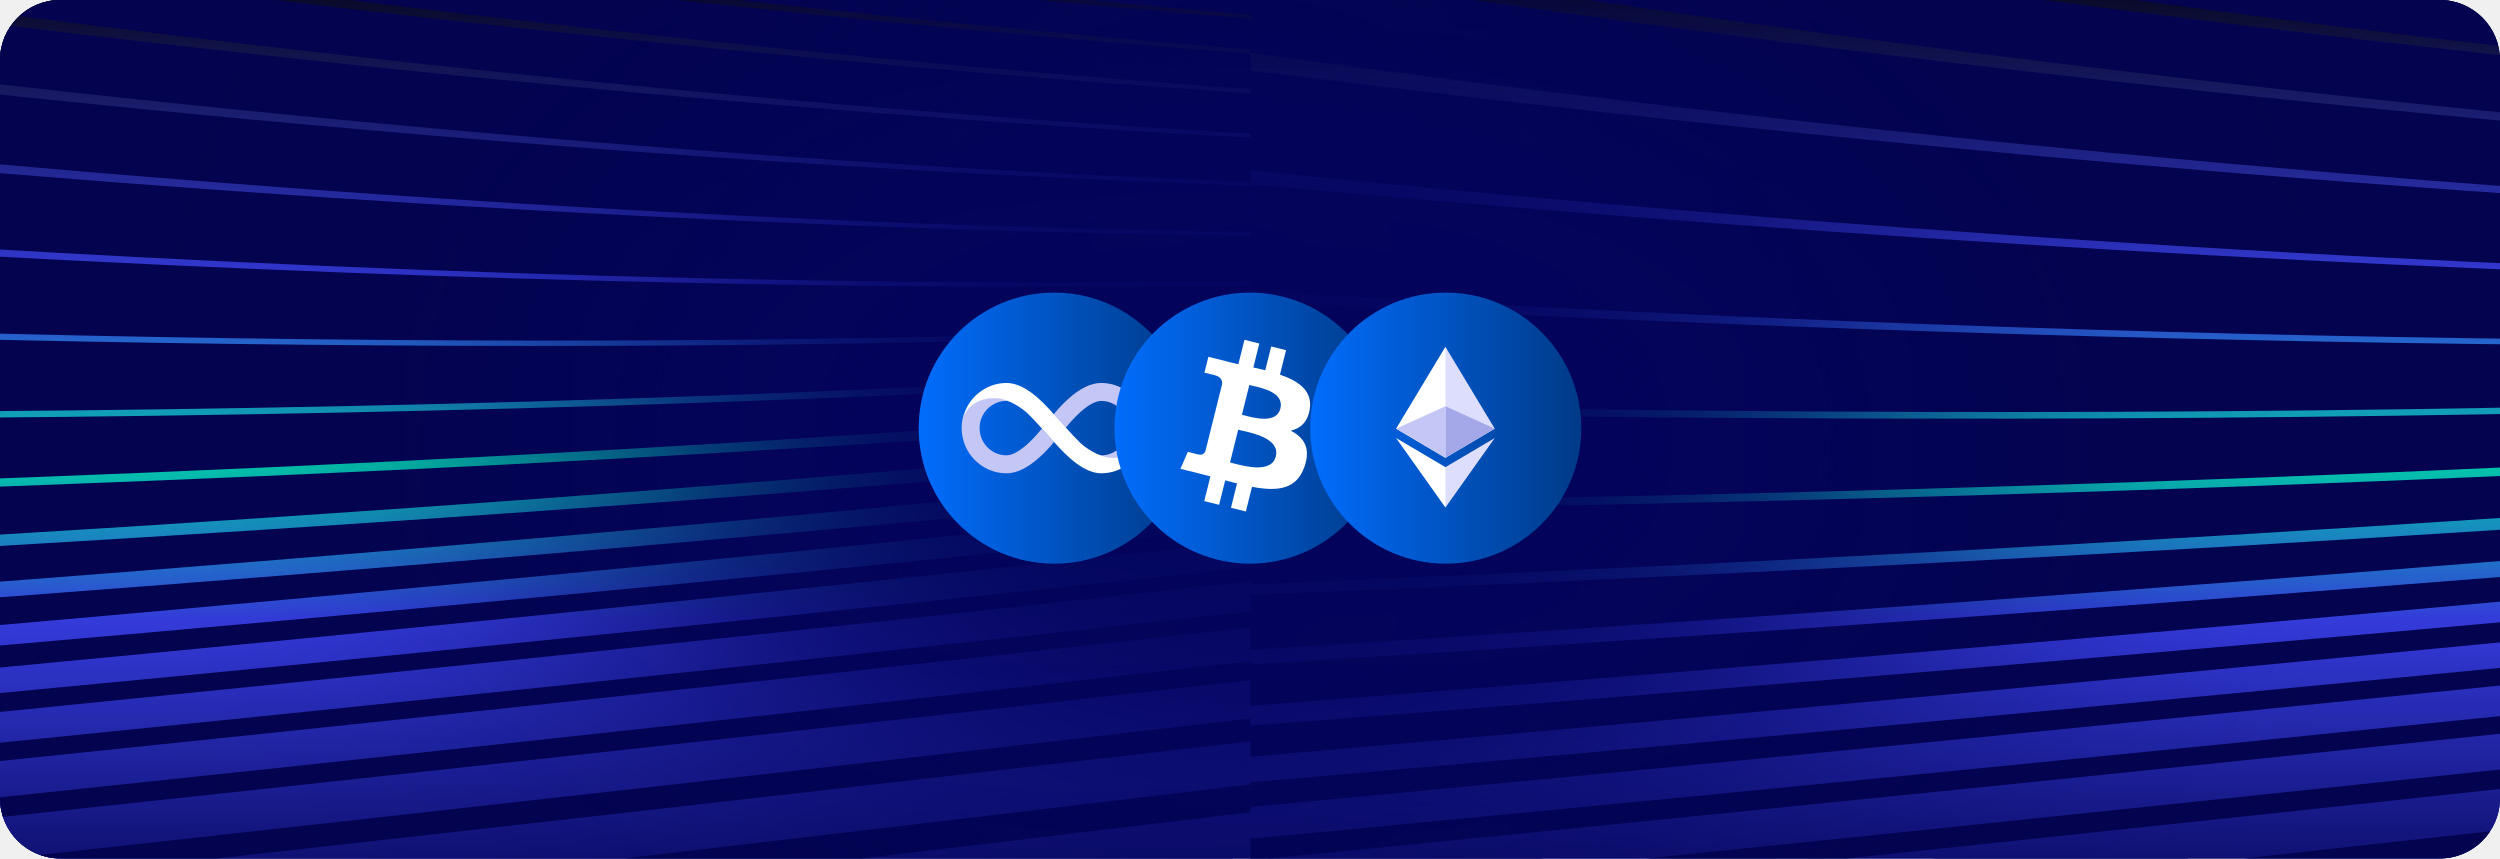
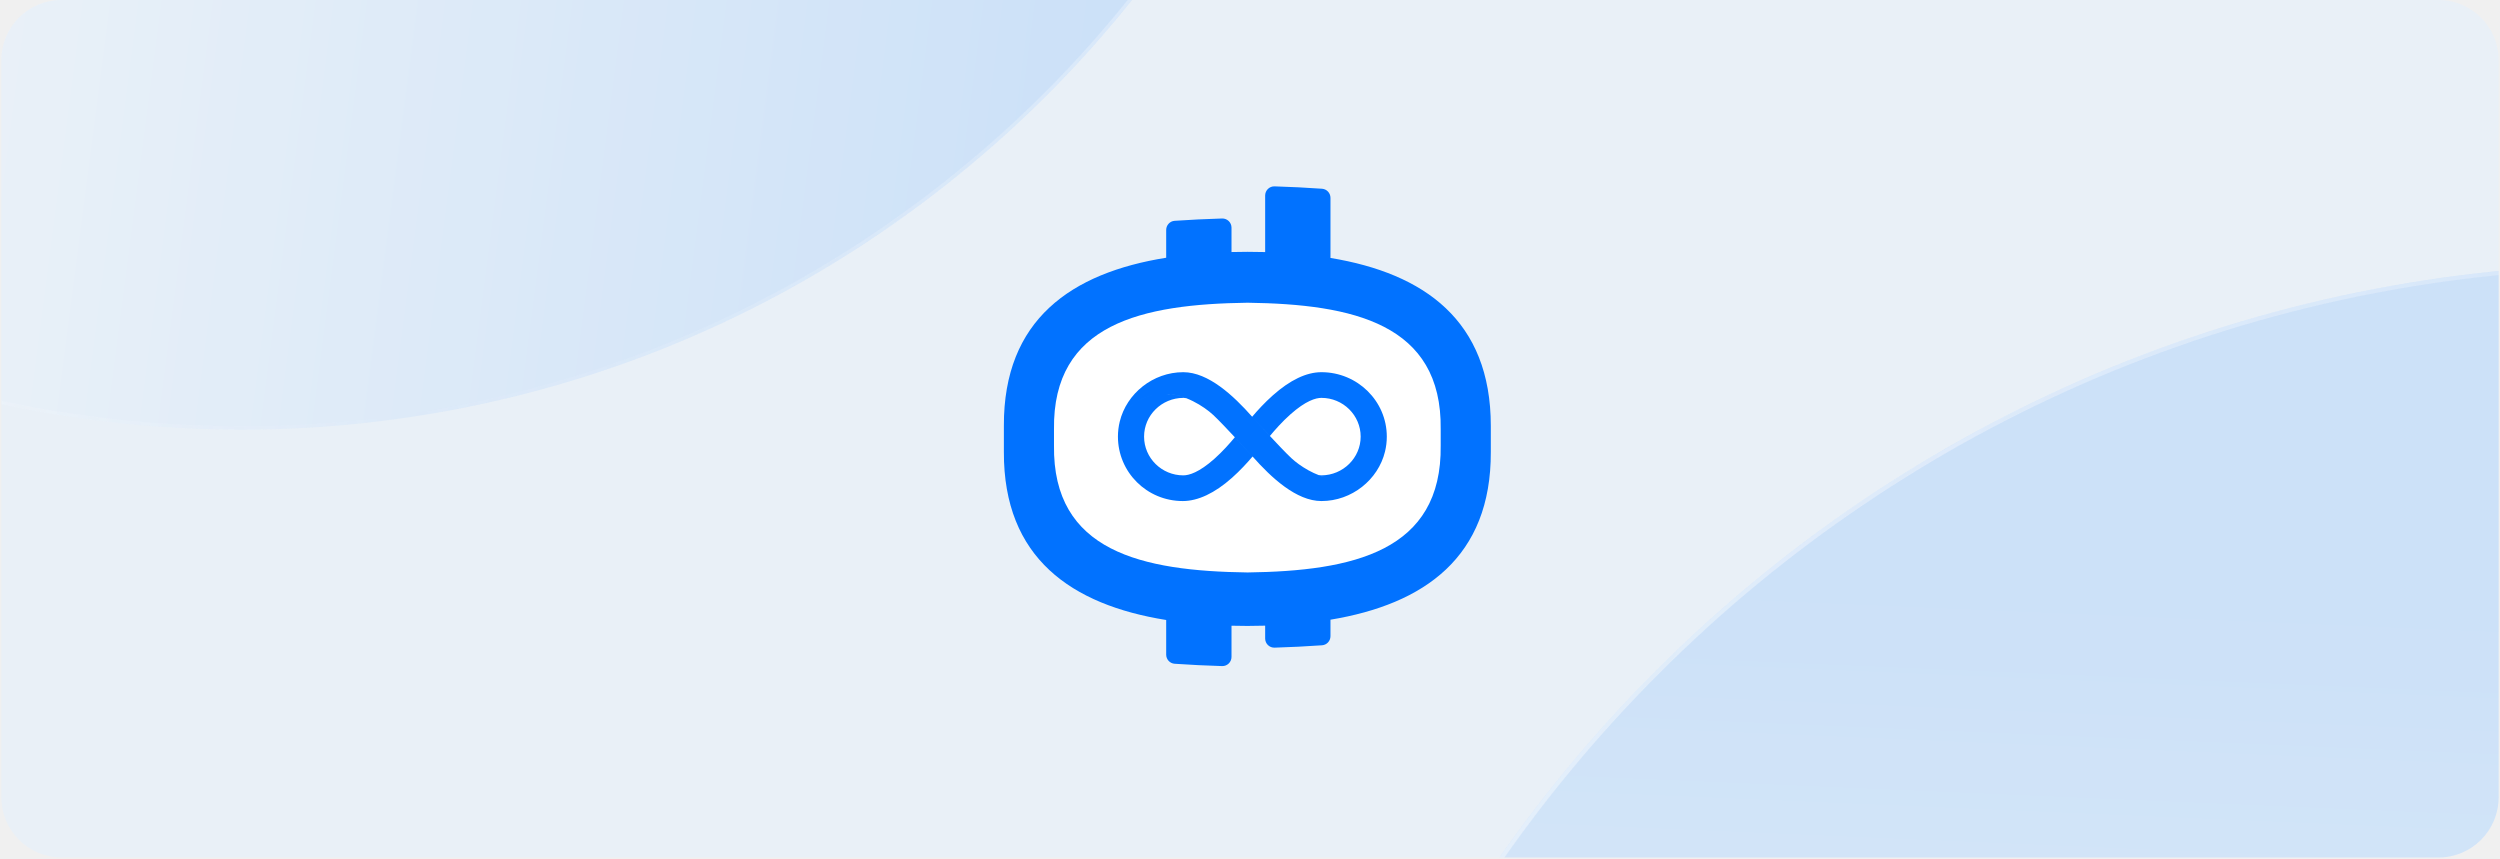
- <svg xmlns="http://www.w3.org/2000/svg" width="332" height="114" fill="none">
-   <g clip-path="url(#a)">
-     <rect width="332" height="114" fill="#03035C" rx="8" />
-     <g clip-path="url(#b)">
-       <path fill="url(#c)" d="M0 0h294.748v165.073H0z" transform="translate(-131 -26)" />
-       <path fill="url(#d)" d="M0 0h297.276v165.073H0z" transform="translate(-131 -26)" />
-       <path fill="#03035C" d="M270.284-6.445c22.806-1.96 4.375-9.547-47.038-19.555h-2.05c44.742 8.409 61.908 14.858 43.971 16.87C239.57-6.246 144.549-12.64 34.091-26H26.81C139.956-11.3 240.078-3.848 270.284-6.445ZM109.823 139.073c71.473-9.422 130.561-17.356 180.709-24.215v-5.459c-60.004 8.172-132.857 17.837-224.418 29.674h43.709ZM275.051-3.405C304.283-5.325 286.36-14.182 229.423-26h-2.601c50.73 10.078 68.231 17.701 44.683 19.735C239.947-3.545 137.049-11.01 20.282-26h-8.7C130.479-9.582 238.466-.993 275.052-3.405Zm15.481 142.478v-2.5c-5.276.821-10.669 1.654-16.149 2.5h16.149Zm-288.29 0c122.466-14.927 214.986-26.565 288.29-36.089V98.43c-80.819 10.544-185.244 23.595-327.403 40.643H2.242Zm215.945 0c26.063-3.759 50.091-7.247 72.345-10.503v-6.566a34044.262 34044.262 0 0 1-119.979 17.069h47.634Zm-320.313 0c176.249-20.047 300.021-34.806 392.658-46.426v-3.8c-98.436 12.493-232.573 28.436-427.415 50.226h34.757Zm-153.493-4.117C5.298 108.637 173.868 89.983 290.532 75.697v-2.664C174.275 87.569 4.845 106.236-255.619 131.707v3.249Zm0-16.384C4.553 95.242 175.409 77.095 290.532 62.573v-1.931c-114.353 14.7-286.89 32.537-546.151 53.77v4.16Zm53.995 20.501C28.931 114.458 181.673 97.01 290.532 83.618V80.44c-113.612 14.22-276.078 32.713-524.648 58.634h32.492Zm-53.995-12.702c260.65-24.945 430.141-43.303 546.151-57.638v-2.258C175.074 81.053 4.386 99.32-255.619 122.935v3.436Zm446.494-151.83c-.218-.172-.596-.352-1.12-.541h-7.02c-1.28 1.88-27.778 1.973-66.676 0h-4.87c49.291 2.987 82.971 3.115 79.686.54Zm9.579 1.423c-.277-.55-2.282-1.217-5.727-1.964h-4.376c.596.206 1.018.404 1.25.593 3.387 2.702-31.135 2.636-81.938-.44-.828-.048-1.642-.105-2.471-.153h-3.983c1.279.088 2.544.18 3.823.268 55.483 3.791 94.803 4.38 93.422 1.696ZM167.632-26H134.04c15.306.448 27.022.43 33.592 0Zm14.332 0h-12.065c-6.948.654-21.861.69-41.979 0h-7.428c35.453 1.727 59.568 1.656 61.472 0Zm28.258 3.55c.29-.888-3.983-2.113-11.92-3.55h-2.82c3.46.764 5.466 1.454 5.742 2.02 1.439 2.822-38.84 2.285-95.936-1.598-2.021-.137-4.027-.282-6.033-.422h-3.72c2.18.167 4.346.338 6.526.505 61.952 4.692 107.26 5.813 108.161 3.045Zm9.811 1.753c1.483-1.173-5.451-3.05-18.809-5.303h-1.875c7.835 1.459 12.021 2.706 11.716 3.62-.96 2.909-47.46 1.832-111.214-2.974-2.79-.211-5.552-.43-8.314-.646h-3.692c2.66.228 5.32.453 7.995.677 68.783 5.72 120.632 7.46 124.193 4.626Zm36.529 8.76c12.733-1.885-3.925-7.218-42.881-14.063h-1.322c31.891 5.522 46.093 9.894 36.92 11.726-15.16 3.031-92.331-1.2-186.843-11.142-1.831-.193-3.648-.39-5.48-.584h-5.334c.872.101 1.73.202 2.616.303 99.483 11.335 183.122 16.598 202.324 13.76Zm-8.358-2.46c8.91-1.775-5.829-6.116-38.229-11.603h-1.163c25.408 4.305 37.357 7.763 31.397 9.433-10.785 3.044-79.351-.233-165.592-8.642-2.689-.264-5.349-.527-7.995-.791h-4.709c1.904.206 3.823.409 5.742.61 91.372 9.67 166.129 13.87 180.549 10.993Zm15.8 5.11c17.356-1.947-.552-8.361-45.918-16.713h-1.643c38.418 6.893 54.393 12.258 41.253 14.204C237.52-8.81 150.959-14.13 47.871-25.806c-.552-.067-1.104-.133-1.671-.194h-6.193C147.065-12.925 239.498-6.537 264.005-9.287Zm-24.812-7.39c5.77-1.617-6.571-5.053-32.401-9.323h-1.177c19.085 3.22 28.49 5.86 25.089 7.32-7.036 3.022-67.621.584-145.998-6.472-3.096-.281-6.163-.563-9.245-.848h-4.2c2.529.255 5.072.505 7.63.756 83.553 8.189 150.039 11.462 160.302 8.567Zm-9.449-2.1c3.3-1.42-6.366-4.03-25.786-7.223h-1.396c13.155 2.276 19.9 4.178 18.374 5.386-3.751 2.979-57.024 1.266-127.9-4.595-3.14-.26-6.266-.523-9.376-.791h-3.823c2.776.26 5.567.518 8.358.769 75.993 6.88 134.863 9.331 141.549 6.454ZM-255.619 93.44C.161 80.08 179.682 63.308 290.532 47.84v-1.49C178.301 61.745-3.218 76.363-255.619 83.196V93.44ZM236.735-26h-3.198c33.069 6.963 52.213 12.767 56.995 16.73v-1.621c-9.187-4.038-27.08-9.178-53.797-15.11Zm-299.564 0H-82.58C53.555-1.67 198.579 12.394 270.37 11.037c7.646-.146 14.347-.449 20.161-.884V6.705c-3.881.272-8.213.478-13.024.61C214.045 9.068 75.33-3.457-62.829-26Zm339.13 22.793C238.145-.681 127.106-9.279 4.315-26H-6.136C117.963-7.767 234.235 2.039 277.973-.154c5.248-.263 9.405-.68 12.559-1.225v-4.38c-2.049 1.177-6.686 2.056-14.231 2.552ZM-36.371-26h-15.776C80.723-3.818 215.237 8.708 276.287 7.043c5.364-.145 10.088-.387 14.245-.72V2.925c-3.154.277-6.716.492-10.713.642C225.891 5.606 97.177-5.51-36.371-26ZM-255.619 110.98c259.371-21.154 432.234-39.07 546.151-53.87v-1.692C177.72 70.255 2.622 87.496-255.619 105.447v5.534ZM245.239-26h-3.983c23.431 5.294 39.799 9.947 49.276 13.751v-.742c-10.001-3.752-25.016-8.124-45.293-13.01Zm34.9 0h-7.181c6.512 1.937 12.356 3.805 17.574 5.593v-2.03c-.727-.264-1.468-.527-2.224-.795A473.027 473.027 0 0 0 280.139-26Zm-24.987 0h-4.87c17.385 4.262 30.729 8.123 40.25 11.524v-.866c-8.983-3.224-20.714-6.792-35.38-10.658Zm31.862 0c1.192.395 2.37.79 3.518 1.186V-26h-3.518Zm-19.23.303c-.335-.101-.698-.202-1.047-.303h-5.96c11.876 3.194 21.775 6.177 29.755 8.927v-1.305c-6.468-2.302-14.012-4.744-22.748-7.319ZM-14.316-26h-12.75C101.711-5.847 226.763 5.264 278.554 3.322c4.607-.172 8.576-.435 11.977-.778V-.914c-3.038.422-6.788.756-11.309.985C233.668 2.368 114.097-7.447-14.316-26Zm-241.303 57.163V49.28c75.475 3.55 152.154 5.474 226.724 5.435 140.739-.07 248.245-7.662 319.427-18.154v-1.981c-52.285 6.854-125.836 11.392-220.435 11.357-102.7-.044-216.613-5.413-325.716-14.775Zm0 19.695v16.104c25.354.194 50.576.247 75.575.149 213.481-.838 372.329-12.544 470.576-26.999v-1.7C218.129 48.284 110.681 55.41-30.245 55.595c-73.418.096-149.537-1.573-225.374-4.736Zm0 17.38V81.82c252.006-6.708 434.763-21.938 546.151-37.982V42.3c-99.788 13.782-258.68 24.924-473.915 25.964-23.833.115-47.935.105-72.236-.025Zm0 34.629C2.574 84.86 178.301 67.333 290.532 52.234v-1.542C179.086 65.695.608 81.989-255.619 95.289v7.578Zm0-92.38v18.325C-148.497 39.106-33.842 45.116 70.387 45.23c95.094.106 168.761-4.801 220.145-12.178v-2.337c-37.488 4.569-87.956 7.407-151.754 7.376-118.83-.057-264.601-10.368-394.397-27.604ZM-134.858-26h-32.691C-27.604 3.036 143.648 20.724 243.756 20.03c18.577-.128 34.086-.835 46.776-2.004v-3.47c-8.431.602-18.199.993-29.42 1.133C173.301 16.796 10.578 1.024-134.858-26Zm-50.307 0h-43.481c140.32 31.637 328.977 51.535 448.709 51.183 28.708-.083 52.067-1.252 70.469-3.22v-3.339c-12.661 1.028-27.821 1.66-45.701 1.793C140.9 21.184-37.144 3.483-185.165-26Zm-70.454 16.528V7.096C-129.794 25.89 17.768 37.37 138.473 37.502c64.568.075 115.196-3.035 152.059-8.013V26.76c-26.586 2.904-60.963 4.643-103.611 4.679-125.691.105-300.276-15.492-442.54-40.912ZM-94.995-26h-25.221C18.334.607 175.409 16.374 259.963 15.342c11.832-.145 21.978-.584 30.569-1.278v-3.489c-5.582.37-11.876.633-18.94.769C196.994 12.785 47.145-1.283-94.995-26Zm-155.26 0h-5.364v12.082c136.031 27.551 314.218 44.888 441.9 44.857 43.433-.014 78.029-1.938 104.251-5.14v-3.085c-18.548 1.762-41.616 2.812-69.554 2.909C96.654 26.049-100.352 6.133-250.255-26Z" />
-       <path fill="url(#e)" d="M0 0h294.748v165.073H0z" transform="translate(166.068 -26)" />
-       <g clip-path="url(#f)">
-         <path fill="#03035C" d="M567.352-6.445c22.807-1.96 4.375-9.547-47.038-19.555h-2.049c44.741 8.409 61.908 14.858 43.97 16.87C536.638-6.246 441.617-12.64 331.16-26h-7.283C437.024-11.3 537.147-3.848 567.352-6.445ZM406.891 139.073c71.473-9.422 130.561-17.356 180.709-24.215v-5.459c-60.003 8.172-132.857 17.837-224.418 29.674h43.709ZM572.12-3.405c29.231-1.92 11.309-10.777-45.628-22.595h-2.602C574.62-15.922 592.121-8.3 568.573-6.265 537.016-3.545 434.117-11.01 317.351-26h-8.7C427.547-9.582 535.533-.993 572.12-3.405Zm15.48 142.478v-2.5c-5.276.821-10.669 1.654-16.149 2.5H587.6Zm-288.29 0c122.466-14.927 214.986-26.565 288.29-36.089V98.43c-80.819 10.544-185.244 23.595-327.402 40.643h39.112Zm215.946 0c26.062-3.759 50.09-7.247 72.344-10.503v-6.566a34040.927 34040.927 0 0 1-119.978 17.069h47.634Zm-320.314 0c176.249-20.047 300.022-34.806 392.658-46.426v-3.8c-98.436 12.493-232.572 28.436-427.415 50.226h34.757ZM41.45 134.956c260.916-26.319 429.486-44.973 546.15-59.259v-2.664c-116.257 14.536-285.686 33.203-546.15 58.674v3.249Zm0-16.384c260.172-23.33 431.027-41.477 546.15-55.999v-1.931c-114.353 14.7-286.89 32.537-546.15 53.77v4.16Zm53.994 20.501C326 114.458 478.742 97.01 587.6 83.618V80.44c-113.611 14.22-276.078 32.713-524.648 58.634h32.492ZM41.45 126.371C302.1 101.426 471.59 83.068 587.6 68.733v-2.258C472.143 81.053 301.454 99.32 41.45 122.935v3.436Zm446.493-151.83c-.218-.172-.596-.352-1.119-.541h-7.021c-1.279 1.88-27.778 1.973-66.676 0h-4.869c49.291 2.987 82.97 3.115 79.685.54Zm9.579 1.423c-.276-.55-2.282-1.217-5.727-1.964h-4.375c.596.206 1.017.404 1.25.593 3.387 2.702-31.136 2.636-81.939-.44-.828-.048-1.642-.105-2.471-.153h-3.982c1.279.088 2.543.18 3.822.268 55.484 3.791 94.803 4.38 93.422 1.696ZM464.7-26h-33.592c15.306.448 27.022.43 33.592 0Zm14.332 0h-12.064c-6.948.654-21.862.69-41.98 0h-7.427c35.452 1.727 59.567 1.656 61.471 0Zm28.258 3.55c.291-.888-3.983-2.113-11.919-3.55h-2.82c3.459.764 5.465 1.454 5.741 2.02 1.439 2.822-38.839 2.285-95.936-1.598-2.02-.137-4.026-.282-6.032-.422h-3.721c2.18.167 4.346.338 6.526.505 61.952 4.692 107.26 5.813 108.161 3.045Zm9.812 1.753c1.482-1.173-5.451-3.05-18.81-5.303h-1.875c7.835 1.459 12.021 2.706 11.716 3.62-.959 2.909-47.459 1.832-111.213-2.974-2.791-.211-5.553-.43-8.315-.646h-3.692c2.66.228 5.32.453 7.995.677 68.783 5.72 120.633 7.46 124.194 4.626Zm36.528 8.76c12.734-1.885-3.924-7.218-42.88-14.063h-1.323c31.891 5.522 46.093 9.894 36.921 11.726-15.161 3.031-92.332-1.2-186.843-11.142-1.832-.193-3.649-.39-5.48-.584h-5.335c.872.101 1.73.202 2.616.303C450.79-14.362 534.428-9.099 553.63-11.937Zm-8.358-2.46c8.911-1.775-5.829-6.116-38.229-11.603h-1.163c25.409 4.305 37.357 7.763 31.397 9.433-10.785 3.044-79.351-.233-165.591-8.642-2.69-.264-5.35-.527-7.995-.791h-4.71c1.905.206 3.823.409 5.742.61 91.372 9.67 166.13 13.87 180.549 10.993Zm15.801 5.11c17.355-1.947-.553-8.361-45.919-16.713h-1.643c38.419 6.893 54.393 12.258 41.253 14.204-20.176 2.987-106.736-2.333-209.824-14.01-.553-.067-1.105-.133-1.672-.194h-6.192C444.132-12.925 536.565-6.537 561.073-9.287Zm-24.813-7.39c5.771-1.617-6.57-5.053-32.4-9.323h-1.178c19.086 3.22 28.491 5.86 25.089 7.32-7.035 3.022-67.62.584-145.998-6.472a4908.9 4908.9 0 0 1-9.244-.848h-4.201c2.529.255 5.073.505 7.631.756 83.552 8.189 150.039 11.462 160.301 8.567Zm-9.448-2.1c3.299-1.42-6.367-4.03-25.787-7.223h-1.395c13.155 2.276 19.899 4.178 18.373 5.386-3.75 2.979-57.024 1.266-127.901-4.595-3.139-.26-6.264-.523-9.375-.791h-3.823c2.776.26 5.567.518 8.358.769 75.993 6.88 134.863 9.331 141.55 6.454ZM41.45 93.44c255.779-13.36 435.3-30.133 546.15-45.6v-1.49C475.37 61.745 293.851 76.363 41.45 83.196V93.44ZM533.803-26h-3.197c33.069 6.963 52.212 12.767 56.994 16.73v-1.621c-9.186-4.038-27.08-9.178-53.797-15.11ZM234.24-26h-19.752C350.623-1.67 495.647 12.394 567.439 11.037c7.646-.146 14.347-.449 20.161-.884V6.705c-3.881.272-8.212.478-13.024.61C511.113 9.068 372.398-3.457 234.24-26ZM573.37-3.207C535.213-.681 424.174-9.279 301.383-26h-10.451C415.031-7.767 531.303 2.039 575.041-.154c5.248-.263 9.405-.68 12.559-1.225v-4.38c-2.049 1.177-6.686 2.056-14.23 2.552ZM260.697-26h-15.775C377.791-3.818 512.305 8.708 573.355 7.043c5.364-.145 10.088-.387 14.245-.72V2.925c-3.154.277-6.715.492-10.712.642C522.96 5.606 394.245-5.51 260.697-26ZM41.45 110.98c259.371-21.154 432.233-39.07 546.15-53.87v-1.692C474.788 70.255 299.69 87.496 41.45 105.447v5.534ZM542.307-26h-3.983c23.432 5.294 39.799 9.947 49.276 13.751v-.742c-10-3.752-25.016-8.124-45.293-13.01Zm34.9 0h-7.18c6.512 1.937 12.355 3.805 17.573 5.593v-2.03c-.726-.264-1.468-.527-2.224-.795A470.147 470.147 0 0 0 577.207-26Zm-24.987 0h-4.869c17.385 4.262 30.728 8.123 40.249 11.524v-.866c-8.983-3.224-20.713-6.792-35.38-10.658Zm31.863 0c1.192.395 2.369.79 3.517 1.186V-26h-3.517Zm-19.231.303c-.334-.101-.698-.202-1.047-.303h-5.959c11.875 3.194 21.774 6.177 29.754 8.927v-1.305c-6.468-2.302-14.012-4.744-22.748-7.319ZM282.753-26h-12.751C398.78-5.847 523.832 5.264 575.623 3.322c4.608-.172 8.576-.435 11.977-.778V-.914c-3.038.422-6.788.756-11.308.985C530.736 2.368 411.165-7.447 282.753-26ZM41.45 31.163V49.28c75.474 3.55 152.153 5.474 226.723 5.435 140.739-.07 248.246-7.662 319.427-18.154v-1.981c-52.285 6.854-125.836 11.392-220.435 11.357-102.7-.044-216.612-5.413-325.715-14.775Zm0 19.695v16.104c25.353.194 50.575.247 75.574.149 213.482-.838 372.329-12.544 470.576-26.999v-1.7c-72.402 9.872-179.851 16.998-320.777 17.183-73.417.096-149.537-1.573-225.373-4.736Zm0 17.38V81.82c252.005-6.708 434.763-21.938 546.15-37.982V42.3c-99.788 13.782-258.679 24.924-473.915 25.964-23.833.115-47.934.105-72.235-.025Zm0 34.629C299.642 84.86 475.37 67.333 587.6 52.234v-1.542C476.154 65.695 297.677 81.989 41.45 95.289v7.578Zm0-92.38v18.325C148.57 39.106 263.227 45.116 367.456 45.23c95.093.106 168.76-4.801 220.144-12.178v-2.337c-37.487 4.569-87.956 7.407-151.753 7.376-118.831-.057-264.601-10.368-394.397-27.604ZM162.21-26h-32.691C269.464 3.036 440.716 20.724 540.824 20.03c18.577-.128 34.087-.835 46.776-2.004v-3.47c-8.43.602-18.198.993-29.42 1.133C470.369 16.796 307.647 1.024 162.21-26Zm-50.307 0h-43.48C208.741 5.637 397.4 25.535 517.13 25.183c28.708-.083 52.067-1.252 70.469-3.22v-3.339c-12.66 1.028-27.821 1.66-45.7 1.793C437.969 21.184 259.924 3.483 111.903-26ZM41.45-9.472V7.096C167.275 25.89 314.836 37.37 435.54 37.502c64.568.075 115.197-3.035 152.059-8.013V26.76c-26.586 2.904-60.963 4.643-103.611 4.679-125.691.105-300.276-15.492-442.54-40.912ZM202.073-26h-25.221C315.403.607 472.477 16.374 557.032 15.342c11.832-.145 21.978-.584 30.568-1.278v-3.489c-5.581.37-11.875.633-18.94.769C494.063 12.785 344.213-1.283 202.073-26Zm-155.26 0H41.45v12.082c136.03 27.551 314.217 44.888 441.9 44.857 43.433-.014 78.028-1.938 104.25-5.14v-3.085c-18.547 1.762-41.616 2.812-69.553 2.909C393.722 26.049 196.717 6.133 46.813-26Z" />
-       </g>
-       <path fill="#010104" d="M0 0h332v114H0z" opacity=".15" />
-       <g fill="#03035C" filter="url(#g)">
-         <ellipse cx="165" cy="59.5" rx="24" ry="64.5" />
-         <ellipse cx="165" cy="59.5" rx="24" ry="64.5" />
-       </g>
-       <g fill="#03035C" filter="url(#h)">
-         <ellipse cx="165" cy="59.5" rx="90.421" ry="64.5" />
-         <ellipse cx="165" cy="59.5" rx="90.421" ry="64.5" />
-       </g>
+ <svg xmlns="http://www.w3.org/2000/svg" width="332" height="114" viewBox="0 0 416 143" fill="none">
+   <g clip-path="url(#clip0_15_704)">
+     <rect width="416" height="142.843" rx="10.024" fill="#E9F0F7" />
+     <g opacity="0.75" filter="url(#filter0_b_15_704)">
+       <rect x="306.699" y="-90.213" width="379.445" height="379.445" rx="189.722" transform="rotate(140.977 306.699 -90.2134)" fill="url(#paint0_linear_15_704)" fill-opacity="0.44" />
+       <rect x="306.299" y="-90.255" width="378.876" height="378.876" rx="189.438" transform="rotate(140.977 306.299 -90.2552)" stroke="url(#paint1_linear_15_704)" stroke-opacity="0.6" stroke-width="0.568" />
    </g>
-     <circle cx="140" cy="56.856" r="18" fill="url(#i)" />
-     <path fill="#C4C7F6" d="M146.245 50.856c-1.364 0-2.853.726-4.43 2.165a17.673 17.673 0 0 0-1.877 1.99s.763.863 1.602 1.789a18.38 18.38 0 0 1 1.864-2.015c1.402-1.276 2.315-1.54 2.841-1.54 1.964 0 3.566 1.615 3.566 3.617a3.616 3.616 0 0 1-3.566 3.616c-.088 0-.213-.012-.338-.037.575.263 1.188.45 1.777.45 3.603 0 4.304-2.44 4.354-2.615.1-.45.163-.913.163-1.401-.025-3.329-2.678-6.019-5.956-6.019ZM133.656 62.856c1.364 0 2.853-.726 4.43-2.165a17.765 17.765 0 0 0 1.877-1.99s-.763-.863-1.602-1.789a18.372 18.372 0 0 1-1.864 2.015c-1.402 1.276-2.315 1.539-2.841 1.539-1.964 0-3.566-1.614-3.566-3.616a3.616 3.616 0 0 1 3.566-3.617c.088 0 .213.013.338.038-.575-.263-1.188-.45-1.777-.45-3.603 0-4.304 2.44-4.354 2.615-.1.45-.163.913-.163 1.401.013 3.316 2.678 6.019 5.956 6.019Z" />
-     <path fill="#fff" fill-rule="evenodd" d="M132.23 52.883c1.852.05 3.779 1.577 4.167 1.952.922.888 1.793 1.88 1.951 2.06l.026.03c.838.926 1.601 1.79 1.601 1.79l.013-.013c1.714 1.964 4.004 4.154 6.281 4.154 2.791-.013 5.143-1.977 5.769-4.617-.063.187-.989 2.652-4.367 2.565-1.84-.05-3.767-1.564-4.155-1.94a35.934 35.934 0 0 1-1.964-2.077c-.838-.926-1.602-1.79-1.602-1.79-.012 0-.012.013-.012.013-1.702-1.977-3.992-4.154-6.269-4.154-2.791.012-5.143 1.965-5.769 4.592.075-.313 1.039-2.64 4.33-2.565Zm-4.342 2.578v-.025c.012.012.012.025 0 .025Z" clip-rule="evenodd" />
-     <path fill="url(#j)" d="M183.461 61.21c-2.404 9.643-12.17 15.512-21.815 13.107-9.64-2.404-15.508-12.171-13.103-21.813 2.403-9.645 12.17-15.514 21.811-13.11 9.643 2.405 15.511 12.173 13.107 21.816Z" />
-     <path fill="#fff" fill-rule="evenodd" d="M173.939 54.291c.358-2.395-1.465-3.683-3.959-4.541l.809-3.245-1.975-.492-.788 3.159a80.836 80.836 0 0 0-1.582-.373l.793-3.18-1.974-.492-.81 3.244a67.07 67.07 0 0 1-1.261-.297l.002-.01-2.723-.68-.526 2.11s1.466.335 1.435.356c.8.2.944.73.92 1.149l-.921 3.697c.055.014.126.034.205.065l-.057-.014a19.27 19.27 0 0 0-.152-.037l-1.291 5.178c-.098.243-.346.608-.906.47.02.028-1.435-.359-1.435-.359l-.981 2.261 2.571.64c.281.071.559.144.835.216.192.05.383.1.573.148l-.817 3.282 1.972.492.81-3.247c.539.147 1.062.282 1.574.409l-.807 3.231 1.976.493.817-3.276c3.368.637 5.901.38 6.967-2.666.858-2.453-.043-3.868-1.815-4.79 1.29-.298 2.263-1.147 2.522-2.9h-.001Zm-4.513 6.329c-.56 2.25-4.082 1.32-5.694.894-.145-.038-.274-.073-.385-.1l1.085-4.348c.134.034.299.07.485.112 1.667.375 5.083 1.141 4.509 3.442Zm-4.174-5.46c1.343.359 4.274 1.141 4.785-.904.521-2.092-2.327-2.723-3.719-3.03-.156-.035-.294-.066-.407-.094l-.983 3.944c.093.023.201.052.324.084Z" clip-rule="evenodd" />
-     <circle cx="192" cy="56.856" r="18" fill="url(#k)" />
-     <path fill="#DDDEFE" d="m191.951 46.056-.143.486v14.113l.143.143 6.551-3.873-6.551-10.87Z" />
-     <path fill="#fff" d="m191.951 46.056-6.551 10.87 6.551 3.872V46.056Z" />
-     <path fill="#DDDEFE" d="m191.951 62.038-.081.098v5.027l.081.236 6.555-9.232-6.555 3.87Z" />
-     <path fill="#fff" d="M191.951 67.399v-5.361l-6.551-3.87 6.551 9.23Z" />
-     <path fill="#A4A8E8" d="m191.951 60.798 6.551-3.873-6.551-2.977v6.85Z" />
-     <path fill="#C4C7F6" d="m185.4 56.925 6.551 3.873v-6.85l-6.551 2.977Z" />
+     <g opacity="0.75" filter="url(#filter1_b_15_704)">
+       <rect x="208" y="44" width="462.125" height="462.125" rx="231.062" fill="url(#paint2_linear_15_704)" fill-opacity="0.44" />
+       <rect x="208.346" y="44.346" width="461.433" height="461.433" rx="230.716" stroke="url(#paint3_linear_15_704)" stroke-opacity="0.6" stroke-width="0.692" />
+     </g>
+     <path fill-rule="evenodd" clip-rule="evenodd" d="M221.406 103.231V105.972C221.406 106.771 220.793 107.436 219.997 107.493C217.411 107.677 214.773 107.806 212.094 107.889C211.234 107.916 210.525 107.224 210.525 106.363V104.225C209.552 104.253 208.57 104.268 207.58 104.27C206.686 104.268 205.799 104.256 204.92 104.233V109.432C204.92 110.292 204.211 110.984 203.352 110.958C200.674 110.877 198.036 110.752 195.45 110.571C194.653 110.516 194.038 109.85 194.038 109.051V103.281C178.279 100.753 166.931 92.968 167 75.275V70.944C166.931 53.216 178.279 45.451 194.038 42.934V38.304C194.038 37.505 194.653 36.839 195.45 36.783C198.036 36.603 200.674 36.478 203.352 36.397C204.211 36.371 204.92 37.063 204.92 37.923V41.986C205.799 41.963 206.686 41.951 207.58 41.95C208.57 41.95 209.552 41.962 210.525 41.989V32.57C210.525 31.709 211.234 31.017 212.094 31.044C214.773 31.127 217.411 31.256 219.997 31.44C220.793 31.497 221.406 32.162 221.406 32.96V42.97C236.977 45.538 248.115 53.364 248.115 70.944V75.275C248.184 92.852 236.984 100.651 221.406 103.231Z" fill="#0172FF" />
+     <path fill-rule="evenodd" clip-rule="evenodd" d="M239.766 74.183V71.526C240.012 53.891 225.115 50.67 207.598 50.428C190 50.67 175.104 53.891 175.349 71.526V74.183C175.104 91.899 190 95.12 207.598 95.362C225.115 95.12 240.012 91.899 239.766 74.183Z" fill="white" />
+     <path fill-rule="evenodd" clip-rule="evenodd" d="M208.36 69.421C205.241 65.895 201.059 62 196.886 62C191.841 62 187.442 65.545 186.298 70.242C186.386 69.933 187.988 65.63 194.009 65.63C197.066 65.63 200.295 67.659 201.88 69.131C203.612 70.742 208.374 75.982 208.395 76.006L208.395 76.007L208.395 76.007C208.384 75.994 207.013 74.485 205.475 72.839C204.645 73.84 203.447 75.203 202.071 76.427C199.506 78.709 197.839 79.187 196.886 79.187C193.289 79.187 190.355 76.292 190.355 72.733C190.355 69.175 193.286 66.301 196.886 66.279C197.017 66.279 197.174 66.293 197.366 66.327C196.285 65.906 195.135 65.63 194.009 65.63C187.991 65.63 186.386 69.931 186.299 70.242C186.103 71.042 186 71.876 186 72.732C186 78.651 190.81 83.466 196.809 83.466C199.31 83.466 202.111 82.164 204.996 79.598C206.359 78.386 207.542 77.089 208.43 76.046C211.548 79.571 215.731 83.466 219.903 83.466C224.948 83.466 229.347 79.92 230.491 75.223C230.481 75.259 230.45 75.349 230.394 75.481C230.45 75.35 230.48 75.261 230.491 75.225C230.686 74.424 230.789 73.59 230.789 72.734C230.79 66.815 225.902 62 219.903 62C217.403 62 214.679 63.301 211.794 65.867C210.43 67.08 209.248 68.377 208.36 69.421ZM208.395 69.46C208.405 69.472 209.776 70.981 211.314 72.627C212.144 71.627 213.342 70.263 214.718 69.039C217.283 66.757 218.95 66.279 219.903 66.279C223.501 66.279 226.435 69.175 226.435 72.733C226.435 76.272 223.504 79.165 219.903 79.187C219.773 79.187 219.615 79.174 219.423 79.139C220.099 79.403 220.801 79.609 221.508 79.727C218.862 79.286 216.275 77.604 214.909 76.335C213.177 74.724 208.416 69.484 208.395 69.46L208.394 69.46H208.395Z" fill="#0172FF" />
  </g>
  <defs>
-     <linearGradient id="c" x1="147.374" x2="147.374" y1="17.88" y2="150.806" gradientUnits="userSpaceOnUse">
-       <stop stop-color="#010004" />
-       <stop offset=".35" stop-color="#3D45FF" />
-       <stop offset=".525" stop-color="#03E9C6" />
-       <stop offset=".681" stop-color="#3D45FF" />
-       <stop offset="1" stop-color="#03035C" />
+     <filter id="filter0_b_15_704" x="-159.539" y="-317.539" width="398.777" height="398.777" filterUnits="userSpaceOnUse" color-interpolation-filters="sRGB">
+       <feFlood flood-opacity="0" result="BackgroundImageFix" />
+       <feGaussianBlur in="BackgroundImageFix" stdDeviation="4.83" />
+       <feComposite in2="SourceAlpha" operator="in" result="effect1_backgroundBlur_15_704" />
+       <feBlend mode="normal" in="SourceGraphic" in2="effect1_backgroundBlur_15_704" result="shape" />
+     </filter>
+     <filter id="filter1_b_15_704" x="196.235" y="32.235" width="485.655" height="485.655" filterUnits="userSpaceOnUse" color-interpolation-filters="sRGB">
+       <feFlood flood-opacity="0" result="BackgroundImageFix" />
+       <feGaussianBlur in="BackgroundImageFix" stdDeviation="5.883" />
+       <feComposite in2="SourceAlpha" operator="in" result="effect1_backgroundBlur_15_704" />
+       <feBlend mode="normal" in="SourceGraphic" in2="effect1_backgroundBlur_15_704" result="shape" />
+     </filter>
+     <linearGradient id="paint0_linear_15_704" x1="459.09" y1="-80.523" x2="590.347" y2="57.49" gradientUnits="userSpaceOnUse">
+       <stop stop-color="#92C2FA" />
+       <stop offset="1" stop-color="#F0F5F9" />
    </linearGradient>
-     <linearGradient id="d" x1="148.638" x2="148.638" y1="17.88" y2="150.806" gradientUnits="userSpaceOnUse">
-       <stop stop-color="#010004" />
-       <stop offset=".35" stop-color="#3D45FF" />
-       <stop offset=".525" stop-color="#03E9C6" />
-       <stop offset=".681" stop-color="#3D45FF" />
-       <stop offset="1" stop-color="#03035C" />
+     <linearGradient id="paint1_linear_15_704" x1="306.699" y1="-90.213" x2="754.04" y2="174.486" gradientUnits="userSpaceOnUse">
+       <stop stop-color="white" />
+       <stop offset="0.5" stop-color="white" stop-opacity="0" />
+       <stop offset="1" stop-color="white" />
    </linearGradient>
-     <linearGradient id="e" x1="147.374" x2="147.374" y1="17.88" y2="150.806" gradientUnits="userSpaceOnUse">
-       <stop stop-color="#010004" />
-       <stop offset=".35" stop-color="#3D45FF" />
-       <stop offset=".525" stop-color="#03E9C6" />
-       <stop offset=".681" stop-color="#3D45FF" />
-       <stop offset="1" stop-color="#03035C" />
+     <linearGradient id="paint2_linear_15_704" x1="282.916" y1="98.154" x2="273.14" y2="326.362" gradientUnits="userSpaceOnUse">
+       <stop stop-color="#92C2FA" />
+       <stop offset="1" stop-color="#F0F5F9" />
    </linearGradient>
-     <linearGradient id="i" x1="122" x2="158" y1="56.856" y2="56.856" gradientUnits="userSpaceOnUse">
-       <stop stop-color="#016DFC" />
-       <stop offset="1" stop-color="#003A87" />
+     <linearGradient id="paint3_linear_15_704" x1="208" y1="44" x2="752.816" y2="366.377" gradientUnits="userSpaceOnUse">
+       <stop stop-color="white" />
+       <stop offset="0.5" stop-color="white" stop-opacity="0" />
+       <stop offset="1" stop-color="white" />
    </linearGradient>
-     <linearGradient id="j" x1="148.004" x2="184" y1="56.856" y2="56.856" gradientUnits="userSpaceOnUse">
-       <stop stop-color="#016DFC" />
-       <stop offset="1" stop-color="#003A87" />
-     </linearGradient>
-     <linearGradient id="k" x1="174" x2="210" y1="56.856" y2="56.856" gradientUnits="userSpaceOnUse">
-       <stop stop-color="#016DFC" />
-       <stop offset="1" stop-color="#003A87" />
-     </linearGradient>
-     <clipPath id="a">
-       <rect width="332" height="114" fill="#fff" rx="8" />
+     <clipPath id="clip0_15_704">
+       <rect width="416" height="142.843" rx="10.024" fill="white" />
    </clipPath>
-     <clipPath id="b">
-       <path fill="#fff" d="M-76.56-13h483.12v145.345H-76.56z" />
-     </clipPath>
-     <clipPath id="f">
-       <path fill="#fff" d="M166.068-26h297.276v165.073H166.068z" />
-     </clipPath>
-     <filter id="g" width="151.639" height="232.639" x="89.18" y="-56.819" color-interpolation-filters="sRGB" filterUnits="userSpaceOnUse">
-       <feFlood flood-opacity="0" result="BackgroundImageFix" />
-       <feBlend in="SourceGraphic" in2="BackgroundImageFix" result="shape" />
-       <feGaussianBlur result="effect1_foregroundBlur_2413_13335" stdDeviation="25.91" />
-     </filter>
-     <filter id="h" width="284.48" height="232.639" x="22.76" y="-56.819" color-interpolation-filters="sRGB" filterUnits="userSpaceOnUse">
-       <feFlood flood-opacity="0" result="BackgroundImageFix" />
-       <feBlend in="SourceGraphic" in2="BackgroundImageFix" result="shape" />
-       <feGaussianBlur result="effect1_foregroundBlur_2413_13335" stdDeviation="25.91" />
-     </filter>
  </defs>
</svg>
